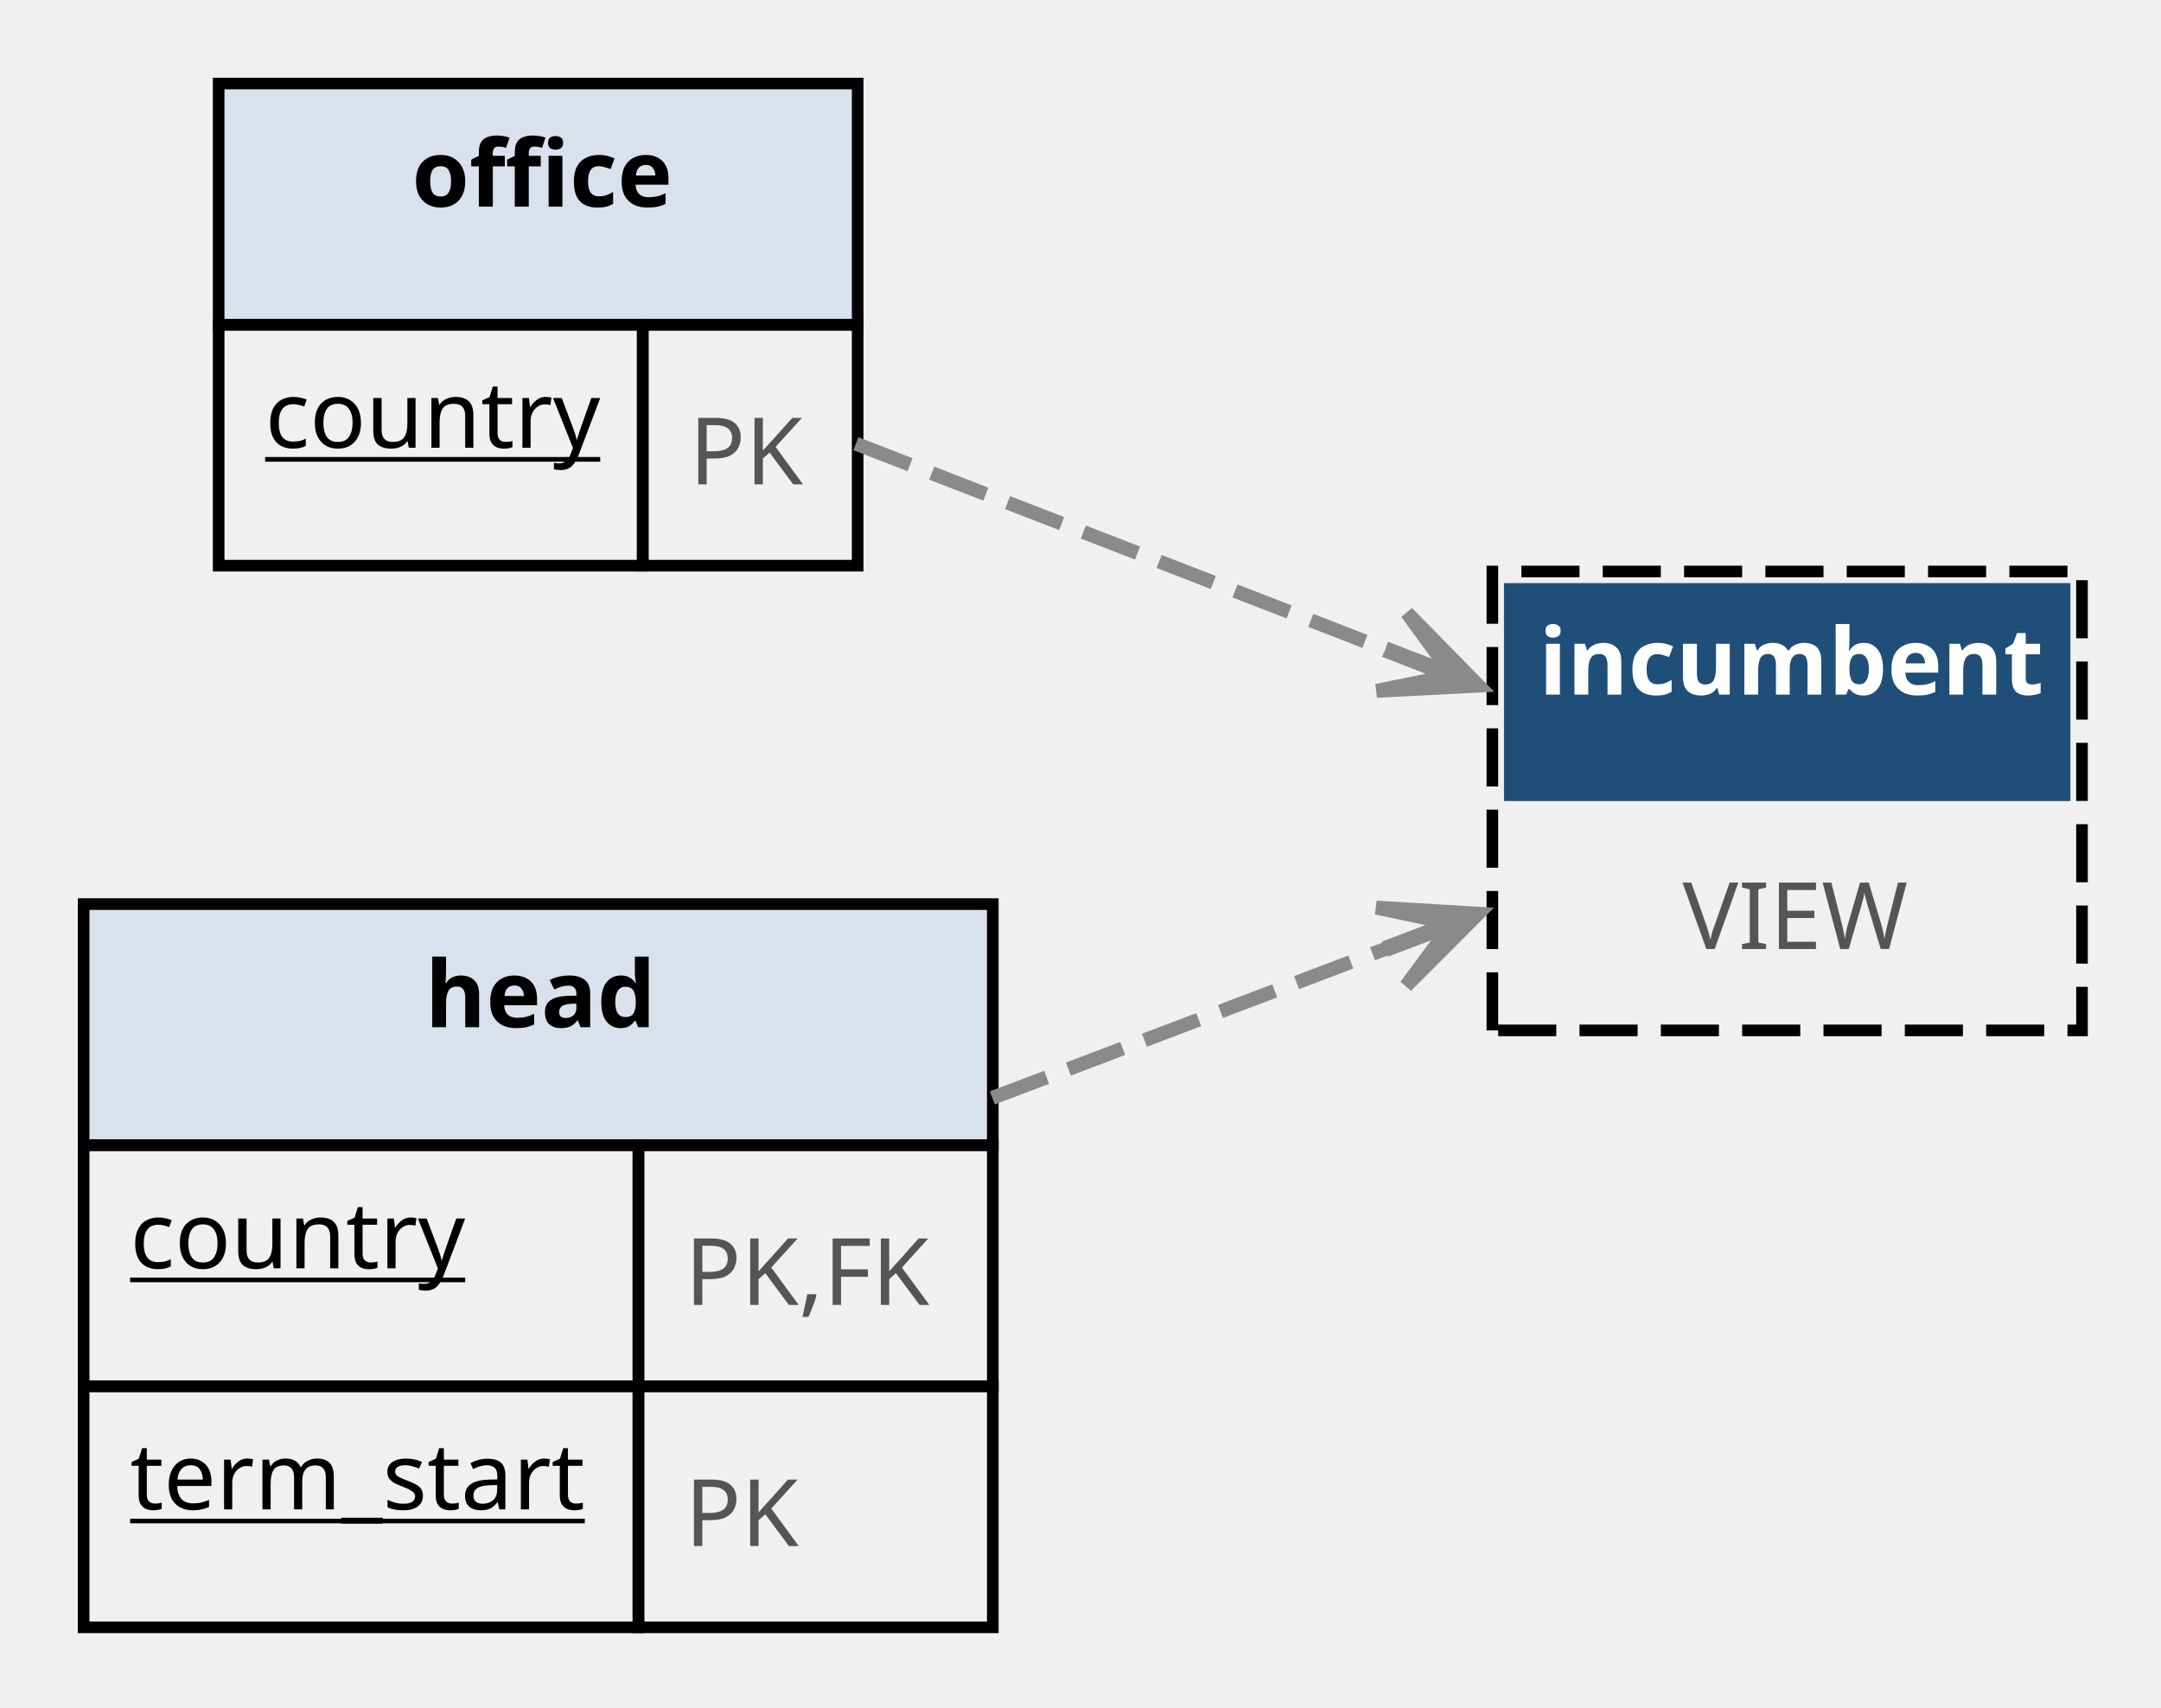
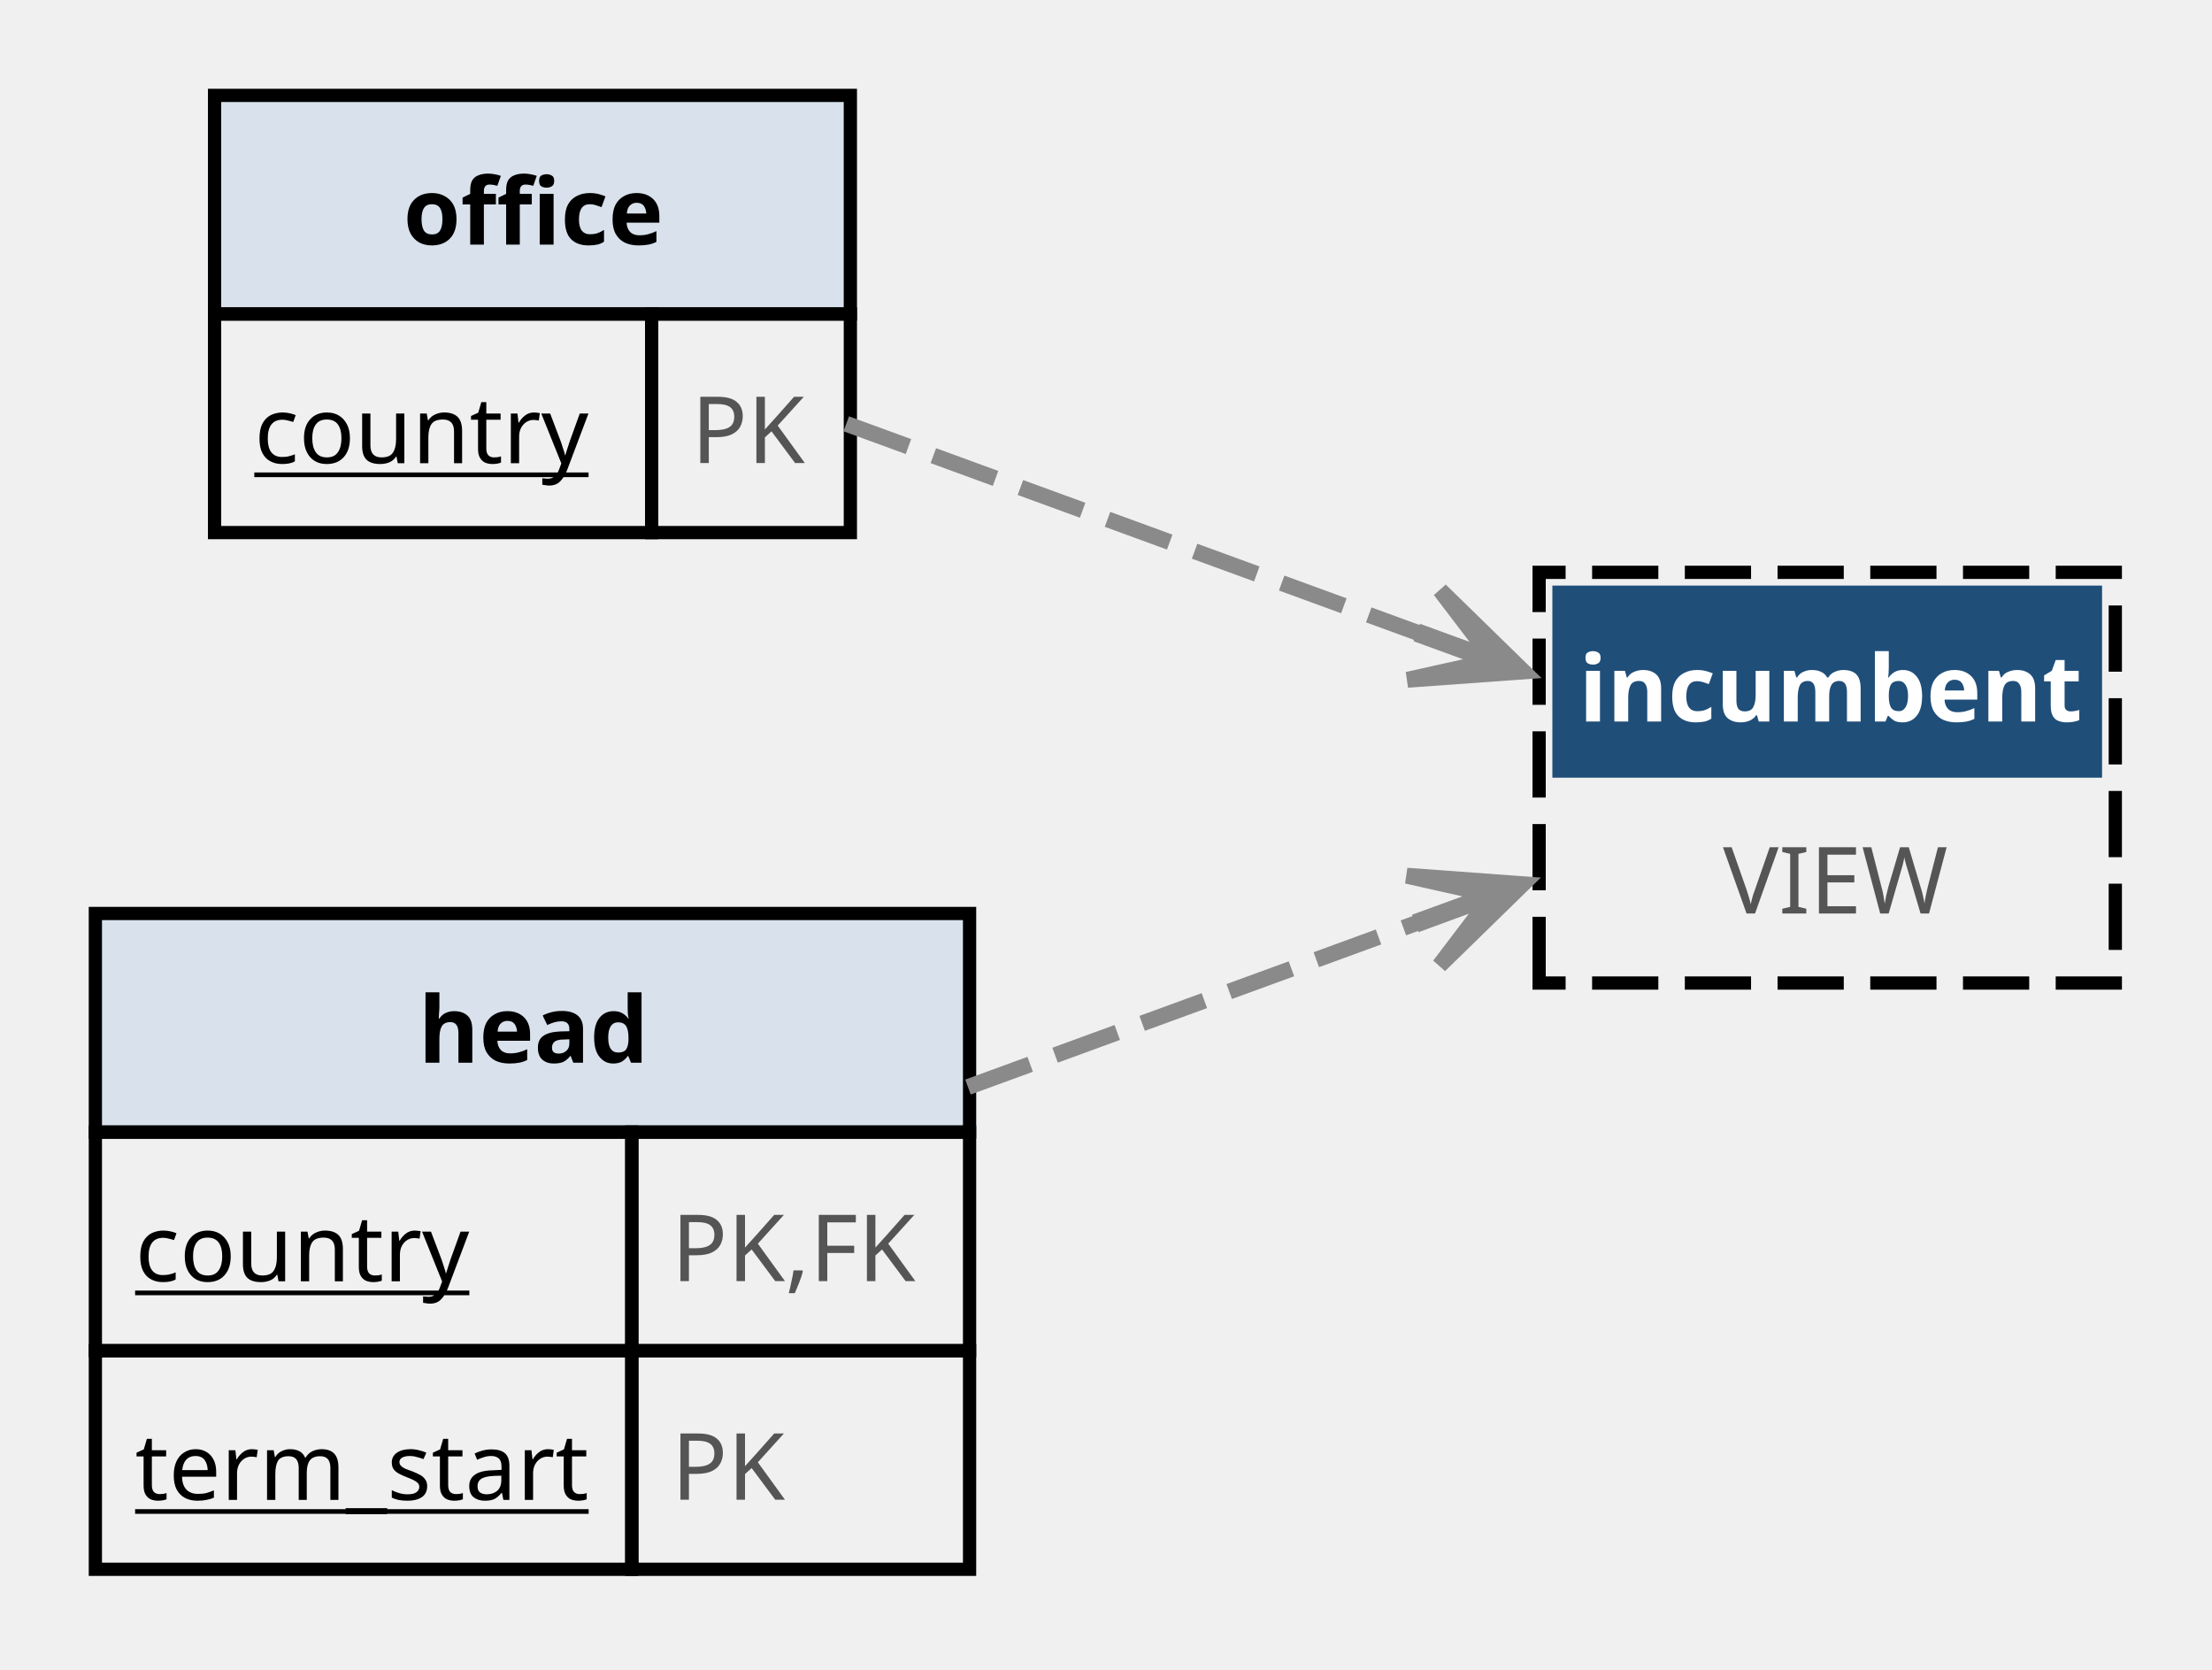
- <svg xmlns="http://www.w3.org/2000/svg" width="186pt" height="147pt" viewBox="0.00 0.00 186.00 147.00">
-   <g id="graph0" class="graph" transform="scale(1 1) rotate(0) translate(7.2 140.07)">
+ <svg xmlns="http://www.w3.org/2000/svg" width="167pt" height="126pt" viewBox="0.00 0.00 167.00 126.00">
+   <g id="graph0" class="graph" transform="scale(1 1) rotate(0) translate(7.2 118.45)">
    <g id="node1" class="node">
-       <polygon fill="none" stroke="#000000" stroke-dasharray="5,2" points="121.25,-51.38 121.25,-90.88 172,-90.88 172,-51.38 121.25,-51.38" />
-       <polygon fill="#1f4e79" stroke="none" stroke-dasharray="5,2" points="122.25,-71.12 122.25,-89.88 171,-89.88 171,-71.12 122.25,-71.12" />
-       <text xml:space="preserve" text-anchor="start" x="125.25" y="-80.28" font-family="Noto Sans KR" font-weight="bold" font-size="8.00" fill="#ffffff">incumbent</text>
-       <text xml:space="preserve" text-anchor="start" x="137.62" y="-58.38" font-family="Noto Sans KR" font-size="8.00" fill="#555555">VIEW</text>
+       <polygon fill="none" stroke="#000000" stroke-dasharray="5,2" points="109,-44.25 109,-75.25 152.5,-75.25 152.5,-44.25 109,-44.25" />
+       <polygon fill="#1f4e79" stroke="none" stroke-dasharray="5,2" points="110,-59.75 110,-74.25 151.5,-74.25 151.5,-59.75 110,-59.75" />
+       <text xml:space="preserve" text-anchor="start" x="112" y="-63.99" font-family="Noto Sans KR" font-weight="bold" font-size="7.00" fill="#ffffff">incumbent</text>
+       <text xml:space="preserve" text-anchor="start" x="122.88" y="-49.5" font-family="Noto Sans KR" font-size="7.00" fill="#555555">VIEW</text>
    </g>
    <g id="node2" class="node">
-       <polygon fill="#d9e2ec" stroke="none" points="11.62,-112.12 11.62,-132.88 66.62,-132.88 66.62,-112.12 11.62,-112.12" />
-       <polygon fill="none" stroke="#000000" points="11.62,-112.12 11.62,-132.88 66.62,-132.88 66.62,-112.12 11.62,-112.12" />
-       <text xml:space="preserve" text-anchor="start" x="28.25" y="-122.28" font-family="Noto Sans KR" font-weight="bold" font-size="8.00" fill="#000000">office</text>
-       <polygon fill="none" stroke="#000000" points="11.62,-91.38 11.62,-112.12 48.12,-112.12 48.12,-91.38 11.62,-91.38" />
-       <text xml:space="preserve" text-anchor="start" x="15.62" y="-101.53" font-family="Noto Sans KR" text-decoration="underline" font-size="8.00">country</text>
-       <polygon fill="none" stroke="#000000" points="48.12,-91.38 48.12,-112.12 66.62,-112.12 66.62,-91.38 48.12,-91.38" />
-       <text xml:space="preserve" text-anchor="start" x="52.12" y="-98.38" font-family="Noto Sans KR" font-size="8.00" fill="#555555">PK</text>
+       <polygon fill="#d9e2ec" stroke="none" points="9,-94.75 9,-111.25 57,-111.25 57,-94.75 9,-94.75" />
+       <polygon fill="none" stroke="#000000" points="9,-94.75 9,-111.25 57,-111.25 57,-94.75 9,-94.75" />
+       <text xml:space="preserve" text-anchor="start" x="23.25" y="-99.99" font-family="Noto Sans KR" font-weight="bold" font-size="7.00" fill="#000000">office</text>
+       <polygon fill="none" stroke="#000000" points="9,-78.25 9,-94.75 42,-94.75 42,-78.25 9,-78.25" />
+       <text xml:space="preserve" text-anchor="start" x="12" y="-83.49" font-family="Noto Sans KR" text-decoration="underline" font-size="7.00">country</text>
+       <polygon fill="none" stroke="#000000" points="42,-78.25 42,-94.75 57,-94.75 57,-78.25 42,-78.25" />
+       <text xml:space="preserve" text-anchor="start" x="45" y="-83.5" font-family="Noto Sans KR" font-size="7.00" fill="#555555">PK</text>
    </g>
    <g id="edge1" class="edge">
-       <path fill="none" stroke="#8a8a8a" stroke-width="1.2" stroke-dasharray="5,2" d="M66.47,-101.88C80.56,-96.41 98.02,-89.63 112.96,-83.82" />
-       <polygon fill="#8a8a8a" stroke="#8a8a8a" stroke-width="1.2" points="120.05,-81.06 113.9,-87.32 117.72,-82.08 112.63,-84.05 112.6,-83.96 112.56,-83.87 117.65,-81.89 111.29,-80.61 120.05,-81.06" />
+       <path fill="none" stroke="#8a8a8a" stroke-width="1.2" stroke-dasharray="5,2" d="M56.69,-86.46C69.76,-81.68 86.32,-75.63 100.37,-70.49" />
+       <polygon fill="#8a8a8a" stroke="#8a8a8a" stroke-width="1.2" points="107.81,-67.77 101.53,-73.9 105.46,-68.74 100.33,-70.61 100.29,-70.52 100.26,-70.42 105.39,-68.55 99.06,-67.14 107.81,-67.77" />
    </g>
    <g id="node3" class="node">
-       <polygon fill="#d9e2ec" stroke="none" points="0,-41.5 0,-62.25 78.25,-62.25 78.25,-41.5 0,-41.5" />
-       <polygon fill="none" stroke="#000000" points="0,-41.5 0,-62.25 78.25,-62.25 78.25,-41.5 0,-41.5" />
-       <text xml:space="preserve" text-anchor="start" x="29.38" y="-51.65" font-family="Noto Sans KR" font-weight="bold" font-size="8.00" fill="#000000">head</text>
-       <polygon fill="none" stroke="#000000" points="0,-20.75 0,-41.5 47.75,-41.5 47.75,-20.75 0,-20.75" />
-       <text xml:space="preserve" text-anchor="start" x="4" y="-30.9" font-family="Noto Sans KR" text-decoration="underline" font-size="8.00">country</text>
-       <polygon fill="none" stroke="#000000" points="47.75,-20.75 47.75,-41.5 78.25,-41.5 78.25,-20.75 47.75,-20.75" />
-       <text xml:space="preserve" text-anchor="start" x="51.75" y="-27.75" font-family="Noto Sans KR" font-size="8.00" fill="#555555">PK,FK</text>
-       <polygon fill="none" stroke="#000000" points="0,0 0,-20.75 47.75,-20.75 47.75,0 0,0" />
-       <text xml:space="preserve" text-anchor="start" x="4" y="-10.15" font-family="Noto Sans KR" text-decoration="underline" font-size="8.00">term_start</text>
-       <polygon fill="none" stroke="#000000" points="47.75,0 47.75,-20.75 78.25,-20.75 78.25,0 47.75,0" />
-       <text xml:space="preserve" text-anchor="start" x="51.75" y="-7" font-family="Noto Sans KR" font-size="8.00" fill="#555555">PK</text>
+       <polygon fill="#d9e2ec" stroke="none" points="0,-33 0,-49.5 66,-49.5 66,-33 0,-33" />
+       <polygon fill="none" stroke="#000000" points="0,-33 0,-49.5 66,-49.5 66,-33 0,-33" />
+       <text xml:space="preserve" text-anchor="start" x="24.38" y="-38.24" font-family="Noto Sans KR" font-weight="bold" font-size="7.00" fill="#000000">head</text>
+       <polygon fill="none" stroke="#000000" points="0,-16.5 0,-33 40.5,-33 40.5,-16.5 0,-16.5" />
+       <text xml:space="preserve" text-anchor="start" x="3" y="-21.74" font-family="Noto Sans KR" text-decoration="underline" font-size="7.00">country</text>
+       <polygon fill="none" stroke="#000000" points="40.5,-16.5 40.5,-33 66,-33 66,-16.5 40.5,-16.5" />
+       <text xml:space="preserve" text-anchor="start" x="43.5" y="-21.75" font-family="Noto Sans KR" font-size="7.00" fill="#555555">PK,FK</text>
+       <polygon fill="none" stroke="#000000" points="0,0 0,-16.5 40.5,-16.5 40.5,0 0,0" />
+       <text xml:space="preserve" text-anchor="start" x="3" y="-5.24" font-family="Noto Sans KR" text-decoration="underline" font-size="7.00">term_start</text>
+       <polygon fill="none" stroke="#000000" points="40.5,0 40.5,-16.5 66,-16.5 66,0 40.5,0" />
+       <text xml:space="preserve" text-anchor="start" x="43.5" y="-5.25" font-family="Noto Sans KR" font-size="7.00" fill="#555555">PK</text>
    </g>
    <g id="edge2" class="edge">
-       <path fill="none" stroke="#8a8a8a" stroke-width="1.2" stroke-dasharray="5,2" d="M78.21,-45.57C89.46,-49.83 101.68,-54.46 112.59,-58.6" />
-       <polygon fill="#8a8a8a" stroke="#8a8a8a" stroke-width="1.2" points="120.02,-61.42 111.26,-61.95 117.61,-60.61 112.51,-58.67 112.54,-58.58 112.58,-58.49 117.68,-60.42 113.82,-55.21 120.02,-61.42" />
+       <path fill="none" stroke="#8a8a8a" stroke-width="1.2" stroke-dasharray="5,2" d="M65.88,-36.4C77.02,-40.47 89.46,-45.02 100.38,-49.01" />
+       <polygon fill="#8a8a8a" stroke="#8a8a8a" stroke-width="1.2" points="107.76,-51.71 99.01,-52.35 105.34,-50.93 100.21,-49.06 100.25,-48.97 100.28,-48.87 105.41,-50.75 101.48,-45.58 107.76,-51.71" />
    </g>
  </g>
</svg>
